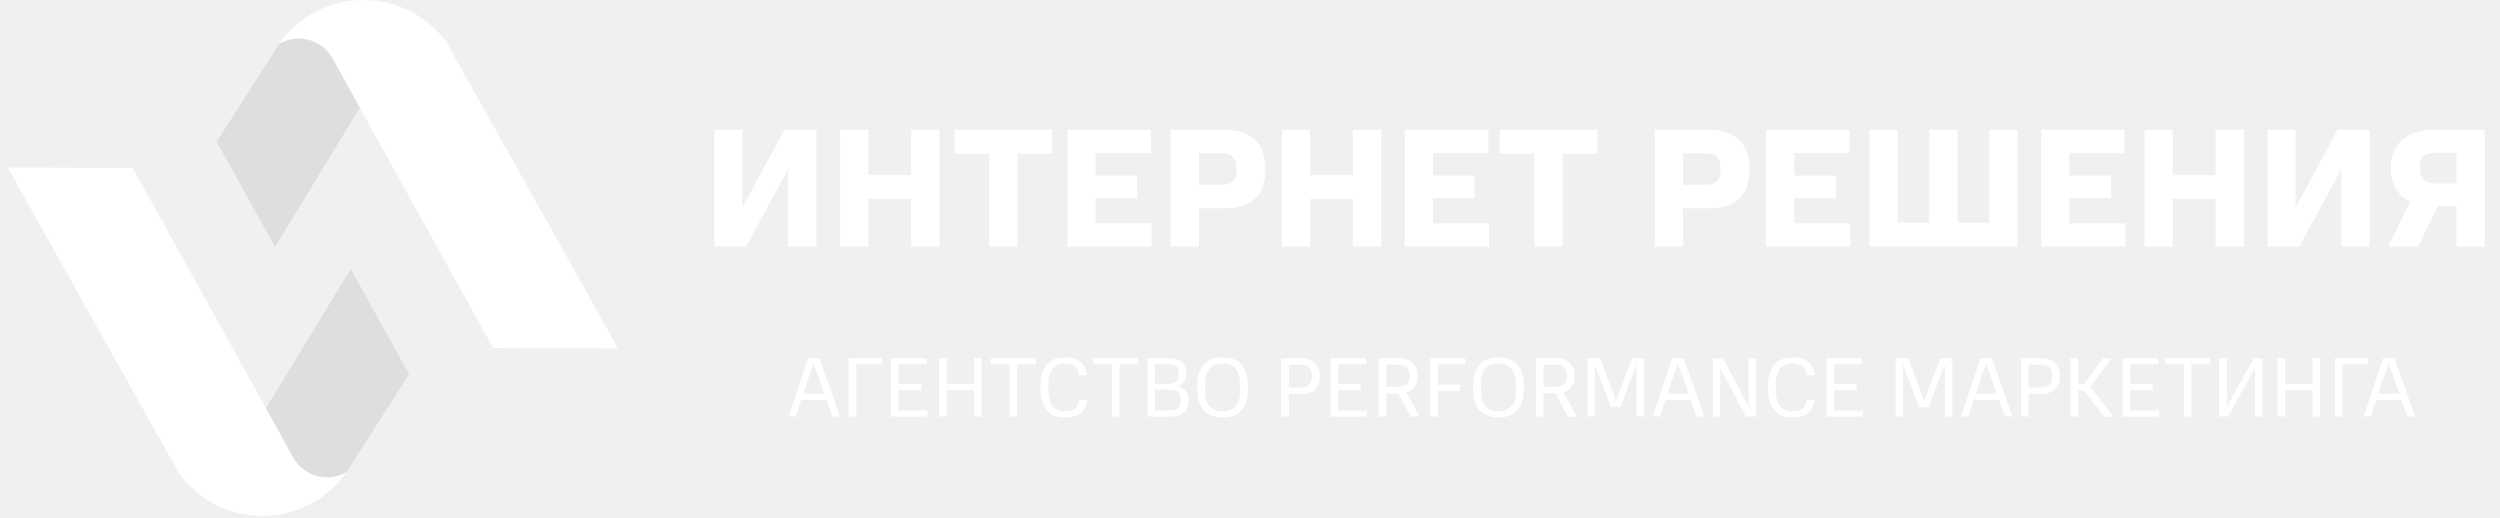
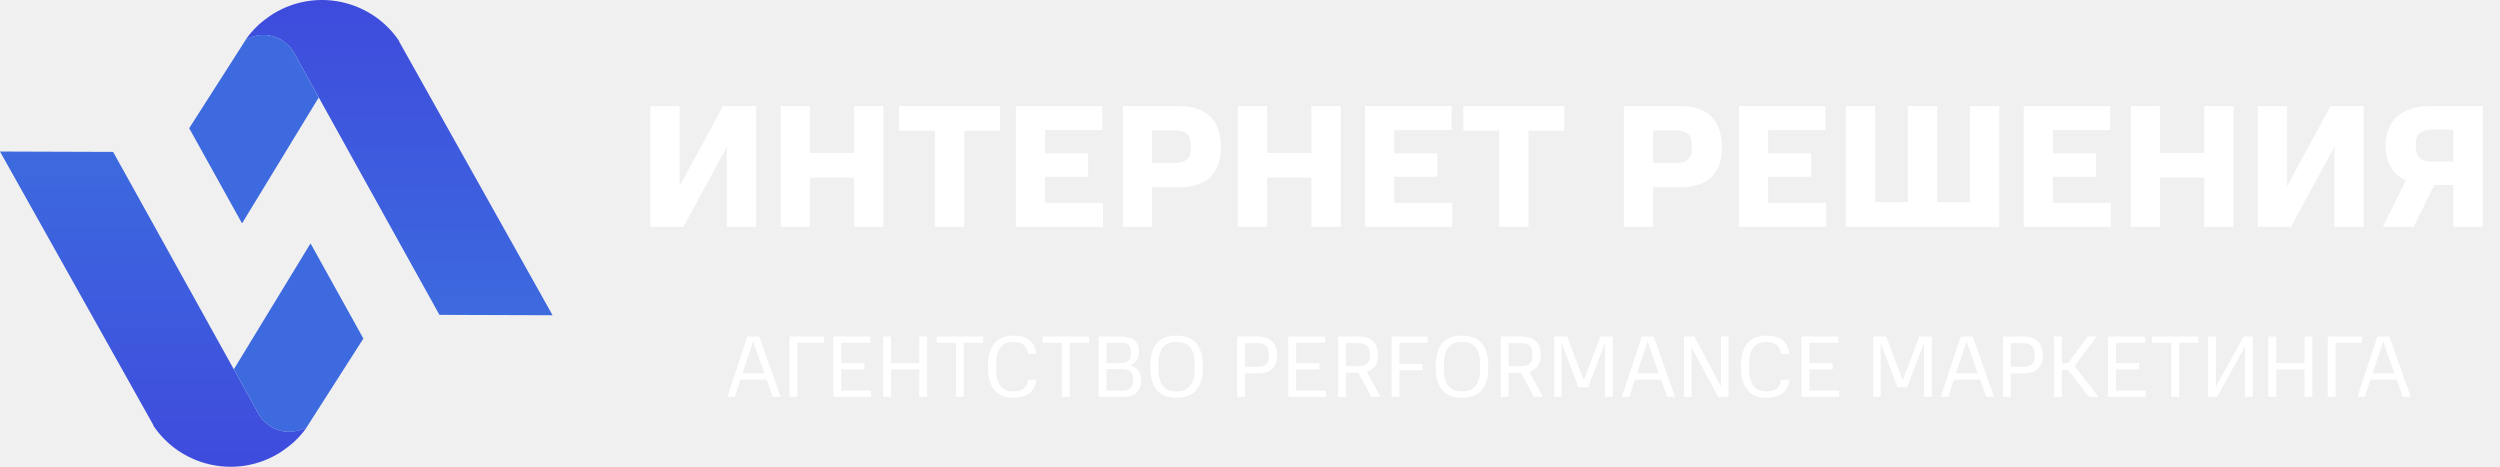
- <svg xmlns="http://www.w3.org/2000/svg" width="285" height="59" viewBox="0 0 285 59" fill="none">
-   <path d="M85.066 28.105L89.847 19.274V28.105H93.067V14.801H89.423L84.642 23.632V14.801H81.422V28.105H85.066ZM107.087 28.105V14.801H103.867V19.968H98.989V14.801H95.769V28.105H98.989V22.687H103.867V28.105H107.087ZM119.939 17.52V14.801H108.814V17.52H112.767V28.105H115.986V17.52H119.939ZM131.28 28.105V25.463H124.898V22.59H129.641V20.007H124.898V17.442H131.203V14.801H121.678V28.105H131.28ZM144.262 19.332C144.262 16.498 142.797 14.801 139.654 14.801H133.465V28.105H136.685V23.747H139.654C142.797 23.747 144.262 22.147 144.262 19.332ZM140.946 19.64C140.946 20.527 140.387 21.067 139.288 21.067H136.685V17.481H139.288C140.406 17.481 140.946 18.04 140.946 18.985V19.64ZM157.454 28.105V14.801H154.235V19.968H149.356V14.801H146.137V28.105H149.356V22.687H154.235V28.105H157.454ZM169.747 28.105V25.463H163.365V22.59H168.108V20.007H163.365V17.442H169.67V14.801H160.145V28.105H169.747ZM182.093 17.52V14.801H170.968V17.52H174.921V28.105H178.141V17.52H182.093ZM199.449 19.332C199.449 16.498 197.984 14.801 194.841 14.801H188.652V28.105H191.872V23.747H194.841C197.984 23.747 199.449 22.147 199.449 19.332ZM196.133 19.64C196.133 20.527 195.574 21.067 194.475 21.067H191.872V17.481H194.475C195.593 17.481 196.133 18.04 196.133 18.985V19.64ZM210.926 28.105V25.463H204.544V22.59H209.287V20.007H204.544V17.442H210.849V14.801H201.324V28.105H210.926ZM226.781 14.801V25.386H223.175V14.801H219.936V25.386H216.331V14.801H213.111V28.105H230.001V14.801H226.781ZM242.295 28.105V25.463H235.913V22.59H240.656V20.007H235.913V17.442H242.218V14.801H232.693V28.105H242.295ZM255.798 28.105V14.801H252.578V19.968H247.7V14.801H244.48V28.105H247.7V22.687H252.578V28.105H255.798ZM262.132 28.105L266.914 19.274V28.105H270.134V14.801H266.49L261.708 23.632V14.801H258.488V28.105H262.132ZM272.547 19.159C272.547 20.99 273.318 22.32 274.783 22.995L272.258 28.105H275.651L277.926 23.497H280.028V28.105H283.267V14.801H277.386C274.301 14.801 272.547 16.478 272.547 19.159ZM275.882 18.85C275.882 17.886 276.519 17.404 277.598 17.404H280.028V20.913H277.598C276.499 20.913 275.882 20.373 275.882 19.39V18.85Z" fill="white" />
-   <path d="M92.106 40.839L89.899 47.491H90.718L91.345 45.592H94.227L94.902 47.491H95.77L93.417 40.839H92.106ZM92.743 41.389L93.977 44.888H91.576L92.743 41.389ZM96.75 40.839V47.491H97.618V41.533H100.529V40.839H96.75ZM105.725 47.491V46.797H102.438V44.464H105.002V43.77H102.438V41.533H105.648V40.839H101.57V47.491H105.725ZM111.908 47.491V40.839H111.041V43.77H107.927V40.839H107.059V47.491H107.927V44.464H111.041V47.491H111.908ZM118.075 41.533V40.839H112.947V41.533H115.077V47.491H115.945V41.533H118.075ZM121.379 47.587C122.883 47.587 123.732 46.99 123.953 45.602H123.047C122.874 46.566 122.324 46.893 121.379 46.893C120.059 46.893 119.509 45.958 119.509 44.464V43.847C119.509 42.324 120.097 41.437 121.379 41.437C122.382 41.437 122.893 41.861 123.038 42.777H123.944C123.732 41.369 122.989 40.743 121.379 40.743C119.499 40.743 118.603 41.977 118.603 44.165C118.603 46.353 119.499 47.587 121.379 47.587ZM129.749 41.533V40.839H124.62V41.533H126.751V47.491H127.619V41.533H129.749ZM135.488 45.64C135.488 44.695 134.996 44.194 134.244 44.02C134.9 43.799 135.247 43.249 135.247 42.497C135.247 41.379 134.562 40.839 133.28 40.839H130.793V47.491H133.434C134.803 47.491 135.488 46.864 135.488 45.64ZM134.591 45.389V45.804C134.591 46.479 134.157 46.797 133.357 46.797H131.661V44.425H133.357C134.254 44.425 134.591 44.801 134.591 45.389ZM134.341 42.42V42.786C134.341 43.432 133.974 43.77 133.29 43.77H131.661V41.533H133.29C133.965 41.533 134.341 41.832 134.341 42.42ZM142.275 44.165C142.275 41.89 141.349 40.743 139.373 40.743C137.397 40.743 136.481 41.89 136.481 44.165C136.481 46.431 137.397 47.587 139.373 47.587C141.349 47.587 142.275 46.431 142.275 44.165ZM141.369 44.464C141.369 46.016 140.761 46.893 139.373 46.893C137.985 46.893 137.387 46.016 137.387 44.464V43.847C137.387 42.304 137.985 41.437 139.373 41.437C140.761 41.437 141.369 42.304 141.369 43.847V44.464ZM150.45 42.902C150.45 41.63 149.775 40.839 148.29 40.839H146.054V47.491H146.921V44.917H148.29C149.775 44.917 150.45 44.155 150.45 42.902ZM149.544 43.105C149.544 43.799 149.129 44.184 148.232 44.184H146.921V41.572H148.232C149.129 41.572 149.544 41.957 149.544 42.69V43.105ZM155.839 47.491V46.797H152.551V44.464H155.116V43.77H152.551V41.533H155.761V40.839H151.684V47.491H155.839ZM161.568 42.864C161.568 41.61 160.951 40.839 159.409 40.839H157.172V47.491H158.04V44.84H159.399L160.835 47.491H161.838L160.325 44.724C161.202 44.474 161.568 43.808 161.568 42.864ZM160.662 43.056C160.662 43.731 160.247 44.107 159.351 44.107H158.04V41.572H159.351C160.247 41.572 160.662 41.948 160.662 42.642V43.056ZM163.933 47.491V44.551H166.469V43.847H163.933V41.533H167.047V40.839H163.066V47.491H163.933ZM173.719 44.165C173.719 41.89 172.794 40.743 170.817 40.743C168.841 40.743 167.925 41.89 167.925 44.165C167.925 46.431 168.841 47.587 170.817 47.587C172.794 47.587 173.719 46.431 173.719 44.165ZM172.813 44.464C172.813 46.016 172.205 46.893 170.817 46.893C169.429 46.893 168.831 46.016 168.831 44.464V43.847C168.831 42.304 169.429 41.437 170.817 41.437C172.205 41.437 172.813 42.304 172.813 43.847V44.464ZM179.484 42.864C179.484 41.61 178.867 40.839 177.324 40.839H175.088V47.491H175.955V44.84H177.315L178.751 47.491H179.754L178.24 44.724C179.117 44.474 179.484 43.808 179.484 42.864ZM178.578 43.056C178.578 43.731 178.163 44.107 177.267 44.107H175.955V41.572H177.267C178.163 41.572 178.578 41.948 178.578 42.642V43.056ZM182.408 40.839H180.981V47.491H181.801V41.553L183.652 46.431H184.712L186.573 41.553V47.491H187.44V40.839H186.071L184.23 45.659L182.408 40.839ZM190.628 40.839L188.421 47.491H189.24L189.867 45.592H192.749L193.424 47.491H194.292L191.94 40.839H190.628ZM191.265 41.389L192.499 44.888H190.098L191.265 41.389ZM196.41 40.839H195.272V47.491H196.101V42.015L199.032 47.491H200.179V40.839H199.35V46.344L196.41 40.839ZM204.321 47.587C205.824 47.587 206.673 46.99 206.895 45.602H205.988C205.815 46.566 205.265 46.893 204.321 46.893C203 46.893 202.45 45.958 202.45 44.464V43.847C202.45 42.324 203.038 41.437 204.321 41.437C205.323 41.437 205.834 41.861 205.979 42.777H206.885C206.673 41.369 205.93 40.743 204.321 40.743C202.441 40.743 201.544 41.977 201.544 44.165C201.544 46.353 202.441 47.587 204.321 47.587ZM212.372 47.491V46.797H209.085V44.464H211.649V43.77H209.085V41.533H212.295V40.839H208.217V47.491H212.372ZM217.543 40.839H216.116V47.491H216.935V41.553L218.786 46.431H219.847L221.707 41.553V47.491H222.575V40.839H221.206L219.365 45.659L217.543 40.839ZM225.763 40.839L223.555 47.491H224.375L225.002 45.592H227.884L228.559 47.491H229.426L227.074 40.839H225.763ZM226.399 41.389L227.633 44.888H225.233L226.399 41.389ZM234.803 42.902C234.803 41.63 234.128 40.839 232.644 40.839H230.407V47.491H231.275V44.917H232.644C234.128 44.917 234.803 44.155 234.803 42.902ZM233.897 43.105C233.897 43.799 233.482 44.184 232.586 44.184H231.275V41.572H232.586C233.482 41.572 233.897 41.957 233.897 42.69V43.105ZM236.905 40.839H236.037V47.491H236.905V44.522H237.57L239.874 47.491H240.934L238.302 44.107L240.722 40.839H239.739L237.57 43.789H236.905V40.839ZM246.142 47.491V46.797H242.854V44.464H245.419V43.77H242.854V41.533H246.065V40.839H241.987V47.491H246.142ZM251.949 41.533V40.839H246.82V41.533H248.95V47.491H249.818V41.533H251.949ZM253.995 47.491L257.07 41.948V47.491H257.938V40.839H256.926L253.86 46.382V40.839H252.992V47.491H253.995ZM264.488 47.491V40.839H263.62V43.77H260.507V40.839H259.639V47.491H260.507V44.464H263.62V47.491H264.488ZM266.182 40.839V47.491H267.05V41.533H269.961V40.839H266.182ZM271.658 40.839L269.451 47.491H270.27L270.897 45.592H273.779L274.454 47.491H275.322L272.97 40.839H271.658ZM272.295 41.389L273.529 44.888H271.128L272.295 41.389Z" fill="white" />
-   <path d="M37.915 6.679C37.769 6.421 36.978 5.065 35.266 4.581C33.586 4.096 32.229 4.791 31.954 4.936C31.906 4.968 31.857 4.984 31.809 5.017C32.164 4.484 32.681 3.838 33.392 3.176C33.392 3.176 34.458 2.176 35.75 1.465C41.129 -1.505 47.817 0.19 51.161 5.194C51.144 5.194 51.144 5.21 51.128 5.21C57.574 16.719 64.019 28.212 70.464 39.721C65.715 39.705 60.966 39.689 56.217 39.673C54.327 36.267 52.437 32.861 50.547 29.455C49.206 27.034 47.865 24.629 46.525 22.208L37.915 6.679Z" fill="white" />
-   <path d="M31.841 4.984L31.906 4.951C34.038 3.773 36.72 4.548 37.915 6.679C38.949 8.551 39.983 10.407 41.017 12.28C37.802 17.574 34.571 22.853 31.357 28.147C29.144 24.144 26.915 20.141 24.702 16.154C27.076 12.425 29.467 8.713 31.841 4.984Z" fill="#DEDEDE" />
-   <path d="M33.424 52.135C33.569 52.393 34.361 53.749 36.073 54.233C37.753 54.718 39.11 54.023 39.385 53.878C39.433 53.846 39.482 53.83 39.53 53.797C39.175 54.33 38.658 54.976 37.947 55.638C37.947 55.638 36.881 56.638 35.589 57.349C30.21 60.319 23.522 58.624 20.178 53.62C20.195 53.62 20.195 53.604 20.211 53.604C13.765 42.095 7.32 30.602 0.875 19.093C5.624 19.109 10.373 19.125 15.122 19.141C17.012 22.547 18.902 25.953 20.792 29.359C22.133 31.78 23.474 34.185 24.814 36.606L33.424 52.135Z" fill="white" />
-   <path d="M39.498 53.83L39.433 53.862C37.301 55.04 34.619 54.266 33.424 52.135C32.39 50.262 31.356 48.406 30.322 46.534C33.537 41.239 36.768 35.945 39.982 30.666C42.195 34.669 44.424 38.673 46.637 42.66C44.263 46.388 41.872 50.101 39.498 53.83Z" fill="#DEDEDE" />
+ <svg xmlns="http://www.w3.org/2000/svg" width="316" height="59" viewBox="0 0 316 59" fill="none">
+   <path d="M37.177 6.7C37.031 6.441 36.236 5.081 34.518 4.595C32.832 4.109 31.47 4.806 31.194 4.951C31.145 4.984 31.097 5 31.048 5.032C31.405 4.498 31.924 3.85 32.637 3.186C32.637 3.186 33.707 2.182 35.004 1.47C40.403 -1.51 47.115 0.191 50.471 5.211C50.455 5.211 50.455 5.227 50.439 5.227C56.908 16.772 63.377 28.302 69.846 39.847C65.079 39.831 60.313 39.815 55.546 39.799C53.649 36.382 51.752 32.965 49.855 29.549C48.51 27.119 47.164 24.707 45.818 22.278L37.177 6.7Z" fill="url(#paint0_linear)" />
+   <path d="M31.08 5L31.145 4.967C33.285 3.785 35.976 4.563 37.176 6.7C38.214 8.578 39.251 10.441 40.289 12.319C37.063 17.63 33.82 22.925 30.594 28.237C28.372 24.221 26.135 20.205 23.914 16.205C26.297 12.465 28.697 8.74 31.08 5Z" fill="#3D6ADE" />
+   <path d="M32.669 52.3C32.815 52.559 33.609 53.919 35.328 54.405C37.014 54.891 38.376 54.194 38.652 54.049C38.7 54.016 38.749 54 38.798 53.968C38.441 54.502 37.922 55.15 37.209 55.814C37.209 55.814 36.139 56.818 34.842 57.53C29.443 60.51 22.731 58.809 19.375 53.789C19.391 53.789 19.391 53.773 19.407 53.773C12.938 42.228 6.469 30.698 0 19.153C4.767 19.169 9.533 19.185 14.3 19.201C16.197 22.618 18.094 26.035 19.991 29.451C21.336 31.881 22.682 34.293 24.028 36.722L32.669 52.3Z" fill="url(#paint1_linear)" />
+   <path d="M38.765 54L38.7 54.032C36.56 55.214 33.869 54.437 32.669 52.3C31.631 50.421 30.594 48.559 29.556 46.681C32.782 41.369 36.025 36.058 39.252 30.763C41.473 34.779 43.71 38.795 45.931 42.794C43.548 46.535 41.148 50.259 38.765 54Z" fill="#3D6ADE" />
+   <path d="M86.391 28.672L91.878 18.539V28.672H95.573V13.406H91.391L85.904 23.539V13.406H82.21V28.672H86.391ZM111.661 28.672V13.406H107.966V19.335H102.369V13.406H98.674V28.672H102.369V22.455H107.966V28.672H111.661ZM126.409 16.526V13.406H113.643V16.526H118.178V28.672H121.873V16.526H126.409ZM139.422 28.672V25.641H132.099V22.344H137.542V19.38H132.099V16.437H139.334V13.406H128.404V28.672H139.422ZM154.32 18.605C154.32 15.353 152.638 13.406 149.032 13.406H141.93V28.672H145.625V23.672H149.032C152.638 23.672 154.32 21.835 154.32 18.605ZM150.514 18.959C150.514 19.977 149.873 20.596 148.611 20.596H145.625V16.481H148.611C149.895 16.481 150.514 17.123 150.514 18.207V18.959ZM169.458 28.672V13.406H165.763V19.335H160.166V13.406H156.471V28.672H160.166V22.455H165.763V28.672H169.458ZM183.564 28.672V25.641H176.241V22.344H181.684V19.38H176.241V16.437H183.476V13.406H172.546V28.672H183.564ZM197.731 16.526V13.406H184.965V16.526H189.501V28.672H193.196V16.526H197.731ZM217.648 18.605C217.648 15.353 215.967 13.406 212.36 13.406H205.258V28.672H208.953V23.672H212.36C215.967 23.672 217.648 21.835 217.648 18.605ZM213.843 18.959C213.843 19.977 213.201 20.596 211.94 20.596H208.953V16.481H211.94C213.223 16.481 213.843 17.123 213.843 18.207V18.959ZM230.817 28.672V25.641H223.494V22.344H228.937V19.38H223.494V16.437H230.729V13.406H219.799V28.672H230.817ZM249.011 13.406V25.552H244.874V13.406H241.157V25.552H237.02V13.406H233.325V28.672H252.706V13.406H249.011ZM266.814 28.672V25.641H259.49V22.344H264.933V19.38H259.49V16.437H266.725V13.406H255.795V28.672H266.814ZM282.308 28.672V13.406H278.613V19.335H273.016V13.406H269.321V28.672H273.016V22.455H278.613V28.672H282.308ZM289.578 28.672L295.065 18.539V28.672H298.76V13.406H294.578L289.091 23.539V13.406H285.396V28.672H289.578ZM301.528 18.406C301.528 20.508 302.413 22.035 304.095 22.809L301.196 28.672H305.09L307.701 23.384H310.113V28.672H313.83V13.406H307.082C303.542 13.406 301.528 15.331 301.528 18.406ZM305.356 18.052C305.356 16.946 306.086 16.393 307.325 16.393H310.113V20.419H307.325C306.064 20.419 305.356 19.8 305.356 18.672V18.052Z" fill="white" />
+   <path d="M94.47 42.531L91.937 50.165H92.877L93.596 47.985H96.904L97.678 50.165H98.674L95.975 42.531H94.47ZM95.2 43.162L96.616 47.178H93.862L95.2 43.162ZM99.799 42.531V50.165H100.795V43.328H104.136V42.531H99.799ZM110.098 50.165V49.368H106.326V46.691H109.269V45.894H106.326V43.328H110.01V42.531H105.33V50.165H110.098ZM117.193 50.165V42.531H116.197V45.894H112.624V42.531H111.629V50.165H112.624V46.691H116.197V50.165H117.193ZM124.27 43.328V42.531H118.385V43.328H120.829V50.165H121.825V43.328H124.27ZM128.061 50.275C129.787 50.275 130.761 49.589 131.015 47.996H129.975C129.776 49.103 129.145 49.479 128.061 49.479C126.546 49.479 125.915 48.406 125.915 46.691V45.983C125.915 44.235 126.59 43.217 128.061 43.217C129.212 43.217 129.798 43.704 129.964 44.755H131.004C130.761 43.14 129.909 42.421 128.061 42.421C125.904 42.421 124.875 43.837 124.875 46.348C124.875 48.859 125.904 50.275 128.061 50.275ZM137.666 43.328V42.531H131.781V43.328H134.225V50.165H135.221V43.328H137.666ZM144.251 48.041C144.251 46.956 143.687 46.381 142.824 46.182C143.576 45.928 143.974 45.297 143.974 44.434C143.974 43.151 143.189 42.531 141.718 42.531H138.863V50.165H141.895C143.465 50.165 144.251 49.446 144.251 48.041ZM143.222 47.753V48.229C143.222 49.003 142.724 49.368 141.806 49.368H139.859V46.647H141.806C142.835 46.647 143.222 47.078 143.222 47.753ZM142.934 44.346V44.766C142.934 45.507 142.514 45.894 141.729 45.894H139.859V43.328H141.729C142.503 43.328 142.934 43.671 142.934 44.346ZM152.039 46.348C152.039 43.737 150.977 42.421 148.709 42.421C146.442 42.421 145.391 43.737 145.391 46.348C145.391 48.948 146.442 50.275 148.709 50.275C150.977 50.275 152.039 48.948 152.039 46.348ZM150.999 46.691C150.999 48.472 150.302 49.479 148.709 49.479C147.116 49.479 146.43 48.472 146.43 46.691V45.983C146.43 44.213 147.116 43.217 148.709 43.217C150.302 43.217 150.999 44.213 150.999 45.983V46.691ZM161.42 44.899C161.42 43.439 160.646 42.531 158.942 42.531H156.375V50.165H157.371V47.211H158.942C160.646 47.211 161.42 46.337 161.42 44.899ZM160.38 45.131C160.38 45.928 159.904 46.37 158.876 46.37H157.371V43.372H158.876C159.904 43.372 160.38 43.815 160.38 44.655V45.131ZM167.604 50.165V49.368H163.831V46.691H166.774V45.894H163.831V43.328H167.515V42.531H162.836V50.165H167.604ZM174.179 44.855C174.179 43.416 173.471 42.531 171.701 42.531H169.134V50.165H170.13V47.122H171.689L173.338 50.165H174.488L172.751 46.99C173.758 46.702 174.179 45.939 174.179 44.855ZM173.139 45.076C173.139 45.85 172.663 46.282 171.634 46.282H170.13V43.372H171.634C172.663 43.372 173.139 43.804 173.139 44.6V45.076ZM176.892 50.165V46.791H179.802V45.983H176.892V43.328H180.466V42.531H175.897V50.165H176.892ZM188.122 46.348C188.122 43.737 187.06 42.421 184.792 42.421C182.524 42.421 181.473 43.737 181.473 46.348C181.473 48.948 182.524 50.275 184.792 50.275C187.06 50.275 188.122 48.948 188.122 46.348ZM187.082 46.691C187.082 48.472 186.385 49.479 184.792 49.479C183.199 49.479 182.513 48.472 182.513 46.691V45.983C182.513 44.213 183.199 43.217 184.792 43.217C186.385 43.217 187.082 44.213 187.082 45.983V46.691ZM194.737 44.855C194.737 43.416 194.029 42.531 192.259 42.531H189.693V50.165H190.688V47.122H192.248L193.896 50.165H195.047L193.31 46.99C194.317 46.702 194.737 45.939 194.737 44.855ZM193.697 45.076C193.697 45.85 193.221 46.282 192.193 46.282H190.688V43.372H192.193C193.221 43.372 193.697 43.804 193.697 44.6V45.076ZM198.093 42.531H196.455V50.165H197.396V43.35L199.52 48.948H200.737L202.872 43.35V50.165H203.867V42.531H202.296L200.183 48.063L198.093 42.531ZM207.526 42.531L204.992 50.165H205.933L206.652 47.985H209.959L210.734 50.165H211.729L209.03 42.531H207.526ZM208.256 43.162L209.672 47.178H206.917L208.256 43.162ZM214.16 42.531H212.855V50.165H213.806V43.881L217.169 50.165H218.485V42.531H217.534V48.848L214.16 42.531ZM223.237 50.275C224.963 50.275 225.937 49.589 226.191 47.996H225.151C224.952 49.103 224.322 49.479 223.237 49.479C221.722 49.479 221.091 48.406 221.091 46.691V45.983C221.091 44.235 221.766 43.217 223.237 43.217C224.388 43.217 224.974 43.704 225.14 44.755H226.18C225.937 43.14 225.085 42.421 223.237 42.421C221.08 42.421 220.052 43.837 220.052 46.348C220.052 48.859 221.08 50.275 223.237 50.275ZM232.477 50.165V49.368H228.705V46.691H231.647V45.894H228.705V43.328H232.388V42.531H227.709V50.165H232.477ZM238.41 42.531H236.773V50.165H237.713V43.35L239.837 48.948H241.054L243.189 43.35V50.165H244.185V42.531H242.614L240.501 48.063L238.41 42.531ZM247.843 42.531L245.31 50.165H246.25L246.969 47.985H250.277L251.051 50.165H252.047L249.348 42.531H247.843ZM248.573 43.162L249.989 47.178H247.235L248.573 43.162ZM258.217 44.899C258.217 43.439 257.442 42.531 255.739 42.531H253.172V50.165H254.168V47.211H255.739C257.442 47.211 258.217 46.337 258.217 44.899ZM257.177 45.131C257.177 45.928 256.701 46.37 255.672 46.37H254.168V43.372H255.672C256.701 43.372 257.177 43.815 257.177 44.655V45.131ZM260.628 42.531H259.632V50.165H260.628V46.757H261.391L264.035 50.165H265.252L262.232 46.282L265.009 42.531H263.88L261.391 45.917H260.628V42.531ZM271.228 50.165V49.368H267.456V46.691H270.398V45.894H267.456V43.328H271.139V42.531H266.46V50.165H271.228ZM277.891 43.328V42.531H272.006V43.328H274.451V50.165H275.447V43.328H277.891ZM280.24 50.165L283.768 43.804V50.165H284.764V42.531H283.602L280.085 48.892V42.531H279.089V50.165H280.24ZM292.28 50.165V42.531H291.285V45.894H287.712V42.531H286.716V50.165H287.712V46.691H291.285V50.165H292.28ZM294.224 42.531V50.165H295.22V43.328H298.561V42.531H294.224ZM300.509 42.531L297.975 50.165H298.916L299.635 47.985H302.942L303.717 50.165H304.712L302.013 42.531H300.509ZM301.239 43.162L302.655 47.178H299.9L301.239 43.162Z" fill="white" />
+   <defs>
+     <linearGradient id="paint0_linear" x1="50.447" y1="0" x2="50.447" y2="39.847" gradientUnits="userSpaceOnUse">
+       <stop stop-color="#3E4BDD" />
+       <stop offset="1" stop-color="#3D6ADE" />
+     </linearGradient>
+     <linearGradient id="paint1_linear" x1="19.399" y1="19.153" x2="19.399" y2="59" gradientUnits="userSpaceOnUse">
+       <stop stop-color="#3D6ADE" />
+       <stop offset="1" stop-color="#3E4BDD" />
+     </linearGradient>
+   </defs>
</svg>
